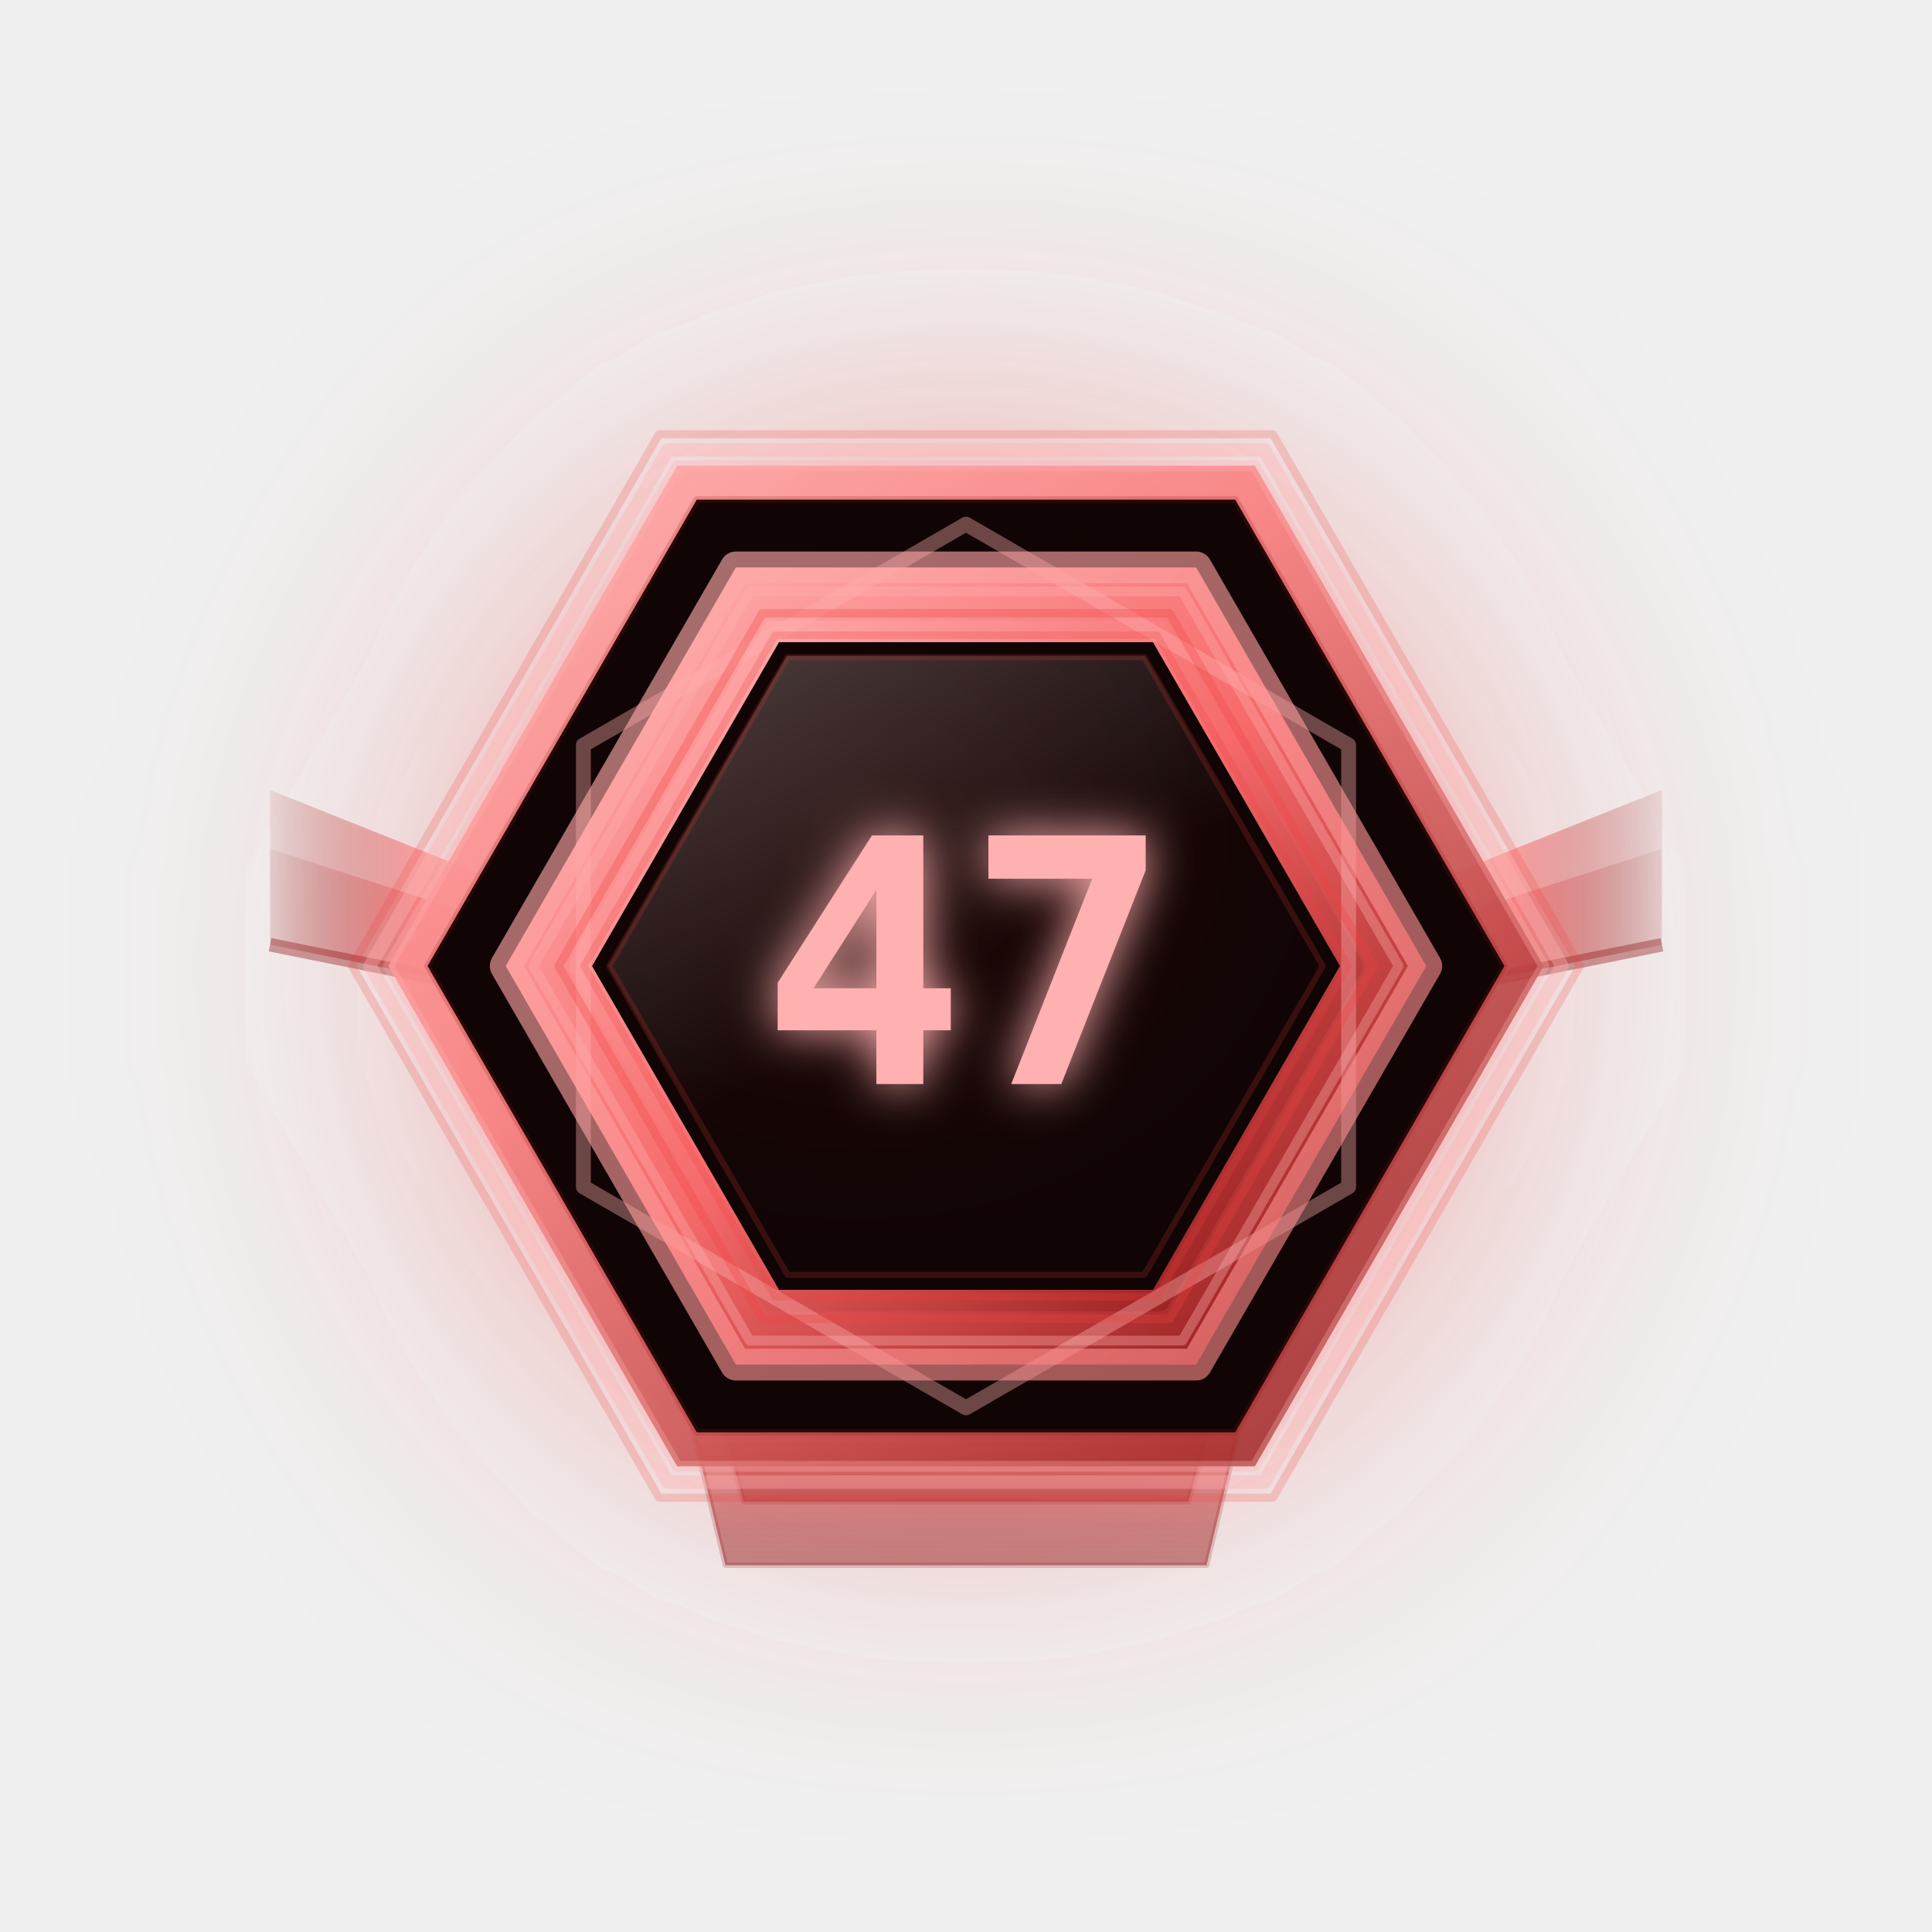
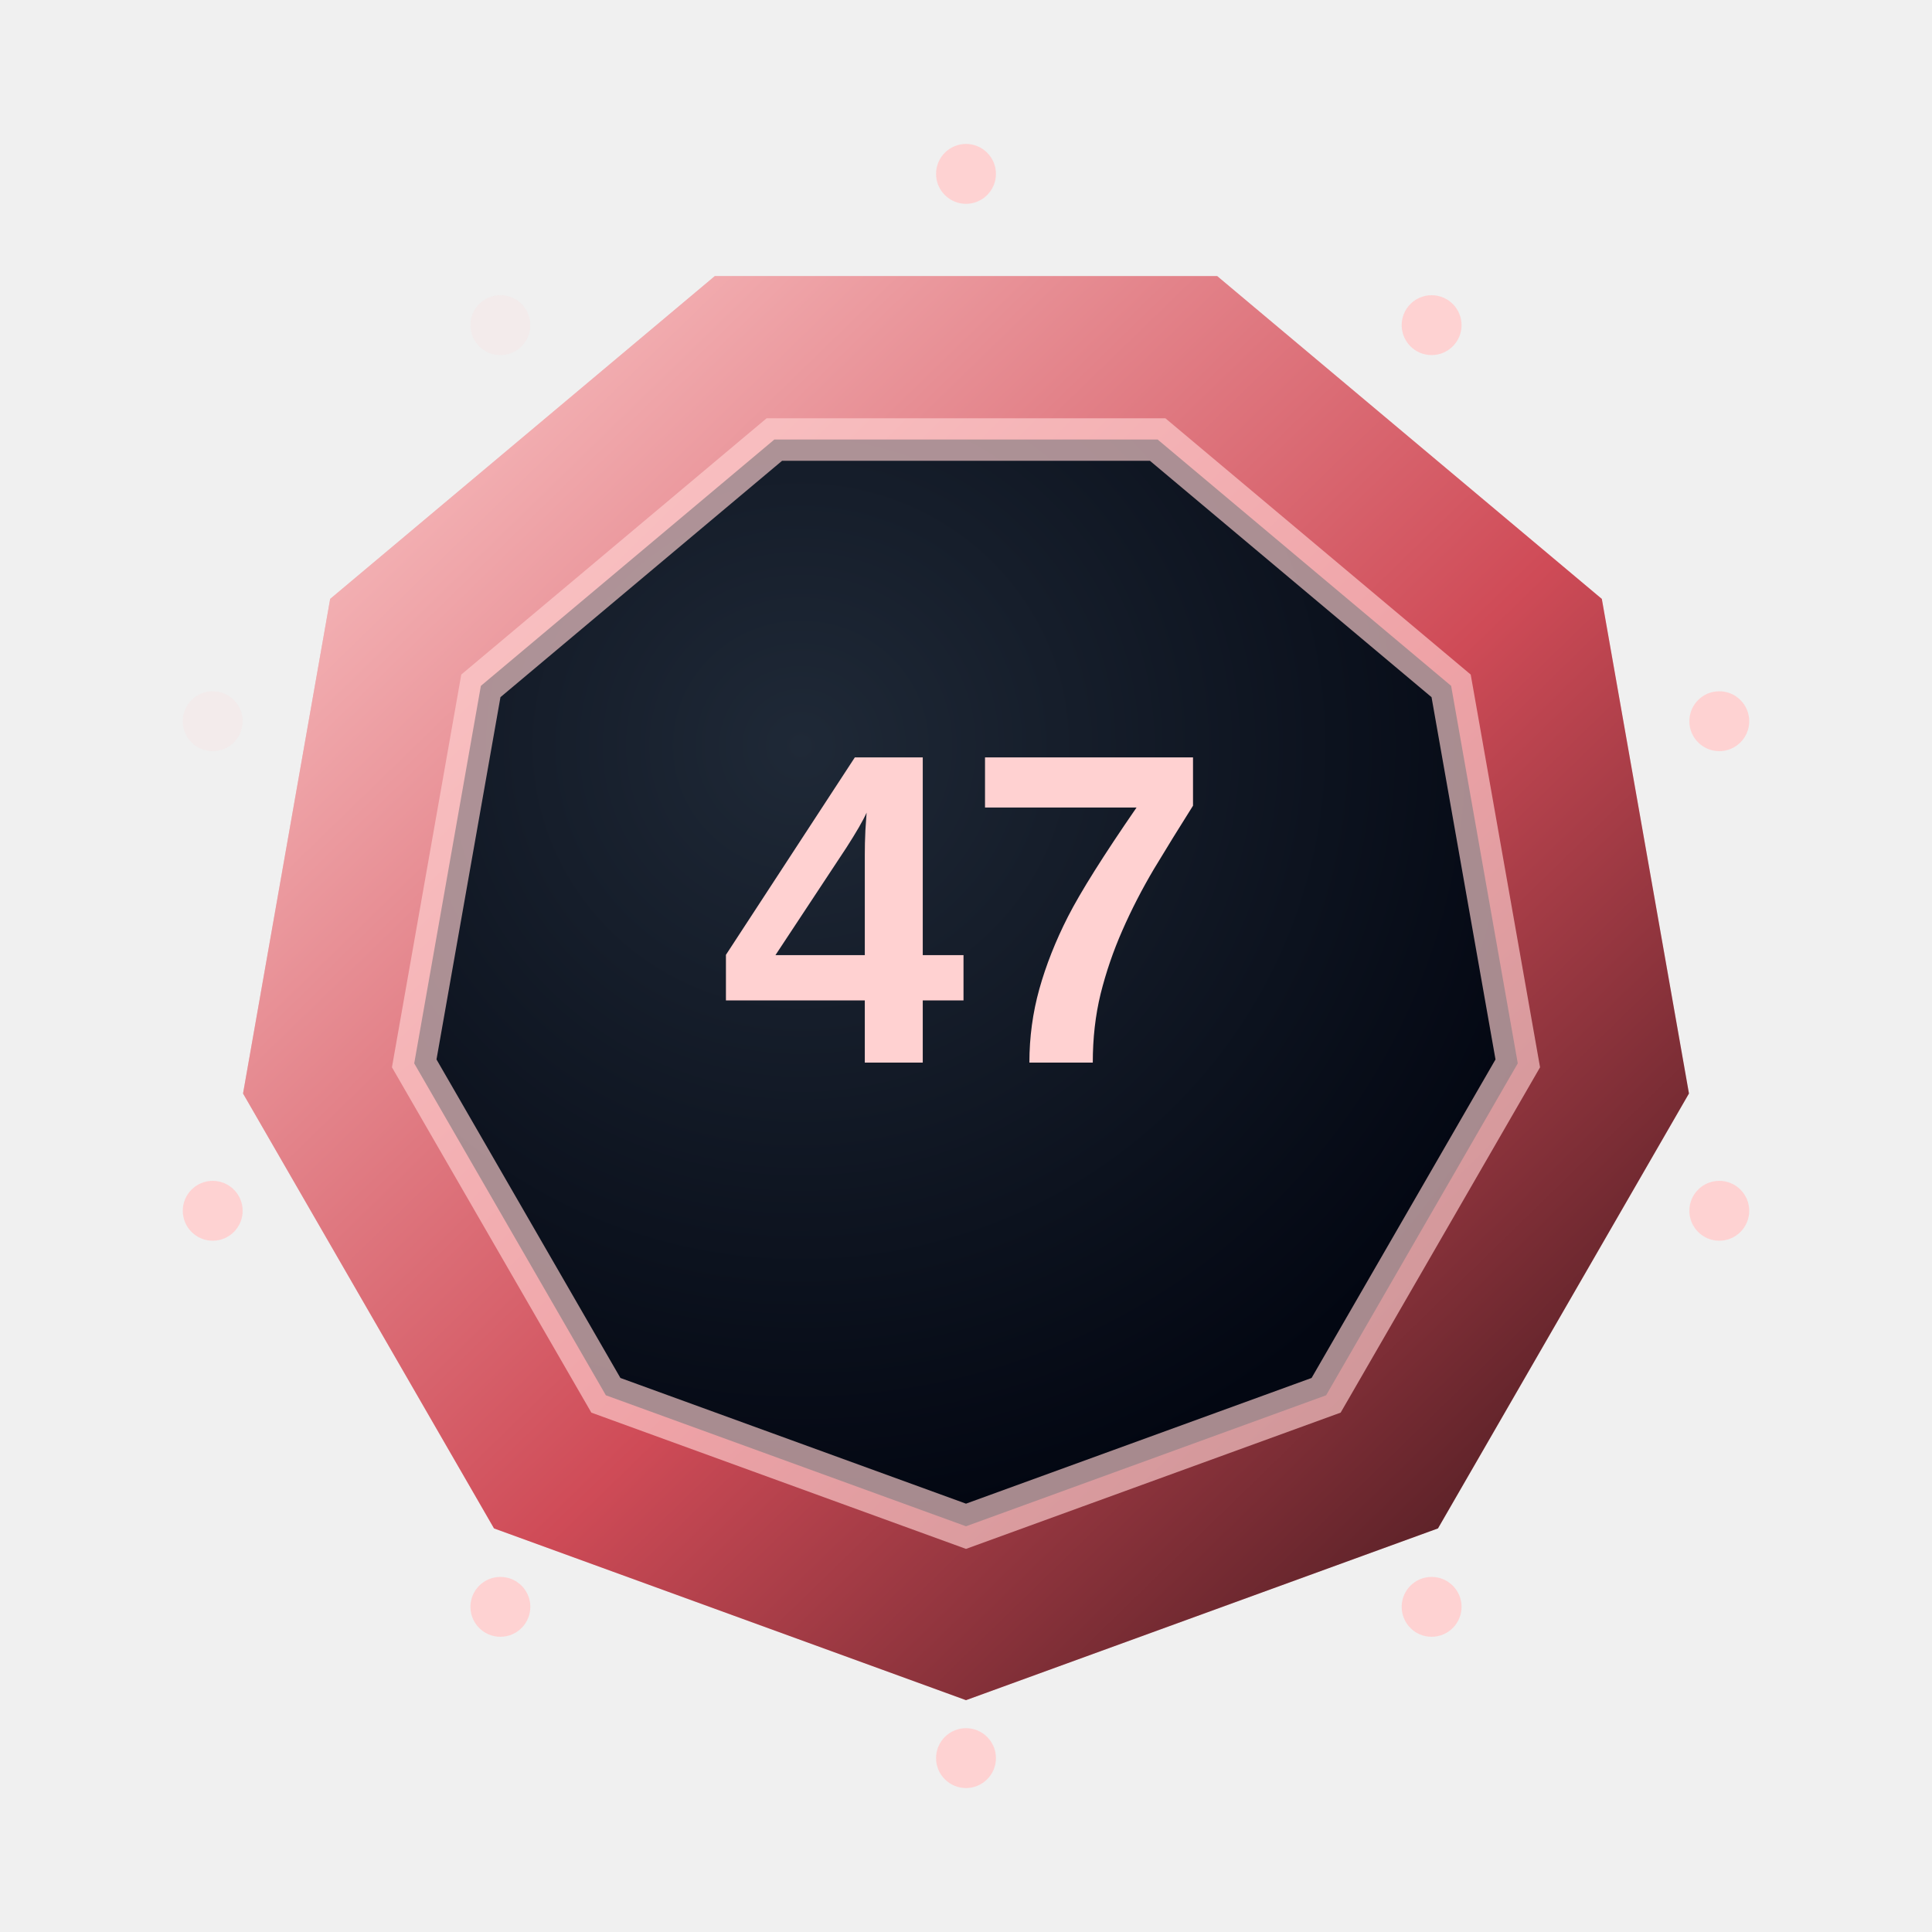
- <svg xmlns="http://www.w3.org/2000/svg" width="142.80" height="142.80" viewBox="-29.40 -29.40 142.80 142.80">
+ <svg xmlns="http://www.w3.org/2000/svg" width="100" height="100" viewBox="0 0 100 100">
  <defs>
-     <radialGradient id="bg80w7m" cx="35%" cy="28%" r="72%">
-       <stop offset="0%" stop-color="#200808" />
-       <stop offset="100%" stop-color="#100404" />
+     <linearGradient id="g" x1="0" y1="0" x2="1" y2="1">
+       <stop offset="0%" stop-color="#ffd1d1" />
+       <stop offset="55%" stop-color="#cf4b57" />
+       <stop offset="100%" stop-color="#2a1014" />
+     </linearGradient>
+     <radialGradient id="bg" cx="35%" cy="28%" r="72%">
+       <stop offset="0%" stop-color="#1f2937" />
+       <stop offset="100%" stop-color="#030712" />
    </radialGradient>
-     <linearGradient id="rim80w7m" x1="5%" y1="5%" x2="95%" y2="95%">
-       <stop offset="0%" stop-color="#ffb0b0" />
-       <stop offset="50%" stop-color="#f66a6a" />
-       <stop offset="100%" stop-color="#901818" />
-     </linearGradient>
-     <linearGradient id="transRing80w7m" x1="0%" y1="0%" x2="100%" y2="100%">
-       <stop offset="0%" stop-color="#ffb0b0" />
-       <stop offset="100%" stop-color="#f98383" />
-     </linearGradient>
-     <linearGradient id="sh80w7m" x1="18%" y1="0%" x2="82%" y2="100%">
-       <stop offset="0%" stop-color="white" stop-opacity="0.2" />
-       <stop offset="50%" stop-color="white" stop-opacity="0" />
-     </linearGradient>
-     <filter id="gl80w7m" x="-40%" y="-40%" width="180%" height="180%">
-       <feGaussianBlur stdDeviation="1.8" result="b" />
-       <feMerge>
-         <feMergeNode in="b" />
-         <feMergeNode in="SourceGraphic" />
-       </feMerge>
-     </filter>
-     <filter id="halo80w7m" x="-150%" y="-150%" width="500%" height="500%">
-       <feGaussianBlur stdDeviation="19" result="b" />
-       <feMerge>
-         <feMergeNode in="b" />
-         <feMergeNode in="SourceGraphic" />
-       </feMerge>
-     </filter>
-     <linearGradient id="pg80w7m_0" x1="5%" y1="0%" x2="95%" y2="100%">
-       <stop offset="0%" stop-color="#ffb0b0" stop-opacity="0.95" />
-       <stop offset="38%" stop-color="#f45f5f" stop-opacity="0.9" />
-       <stop offset="100%" stop-color="#901818" stop-opacity="0.85" />
-     </linearGradient>
-     <linearGradient id="pg80w7m_1" x1="5%" y1="0%" x2="95%" y2="100%">
-       <stop offset="0%" stop-color="#ffb0b0" stop-opacity="0.95" />
-       <stop offset="38%" stop-color="#f45f5f" stop-opacity="0.9" />
-       <stop offset="100%" stop-color="#901818" stop-opacity="0.85" />
-     </linearGradient>
-     <linearGradient id="pg80w7m_2" x1="5%" y1="0%" x2="95%" y2="100%">
-       <stop offset="0%" stop-color="#ffb0b0" stop-opacity="0.95" />
-       <stop offset="38%" stop-color="#f87e7e" stop-opacity="0.9" />
-       <stop offset="100%" stop-color="#901818" stop-opacity="0.85" />
-     </linearGradient>
-     <linearGradient id="ap80w7m_0" x1="0%" y1="0%" x2="0%" y2="100%">
-       <stop offset="0%" stop-color="#ffb0b0" />
-       <stop offset="100%" stop-color="#901818" stop-opacity="0.65" />
-     </linearGradient>
-     <linearGradient id="ap80w7m_1" x1="0%" y1="0%" x2="0%" y2="100%">
-       <stop offset="0%" stop-color="#f77676" />
-       <stop offset="100%" stop-color="#901818" stop-opacity="0.65" />
-     </linearGradient>
-     <linearGradient id="ap80w7m_2" x1="0%" y1="0%" x2="0%" y2="100%">
-       <stop offset="0%" stop-color="#f77676" />
-       <stop offset="100%" stop-color="#901818" stop-opacity="0.65" />
-     </linearGradient>
-     <linearGradient id="cs80w7m_L0" x1="100%" y1="50%" x2="0%" y2="50%">
-       <stop offset="0%" stop-color="#ffb0b0" stop-opacity="1.0" />
-       <stop offset="55%" stop-color="#f77676" stop-opacity="0.88" />
-       <stop offset="100%" stop-color="#901818" stop-opacity="0.15" />
-     </linearGradient>
-     <linearGradient id="cs80w7m_R0" x1="0%" y1="50%" x2="100%" y2="50%">
-       <stop offset="0%" stop-color="#ffb0b0" stop-opacity="1.0" />
-       <stop offset="55%" stop-color="#f77676" stop-opacity="0.88" />
-       <stop offset="100%" stop-color="#901818" stop-opacity="0.15" />
-     </linearGradient>
  </defs>
-   <path d="M76.02,42.00L59.01,71.46L24.99,71.46L7.98,42.00L24.99,12.54L59.01,12.54Z" fill="#f04040" fill-opacity="0.8" filter="url(#halo80w7m)" />
-   <path d="M59.01,71.46 L24.99,71.46 L26.93,76.91 L57.07,76.91 Z" fill="url(#ap80w7m_0)" opacity="0.9" />
-   <path d="M59.01,71.46 L24.99,71.46" fill="none" stroke="#ffb0b0" stroke-width="0.9" stroke-opacity="0.52" stroke-linejoin="round" />
-   <path d="M59.01,71.46 L24.99,71.46 L26.93,76.91 L57.07,76.91 Z" fill="none" stroke="#901818" stroke-width="0.4" stroke-opacity="0.2" stroke-linejoin="round" />
-   <path d="M60.54,74.11 L23.46,74.11 L25.57,81.60 L58.43,81.60 Z" fill="url(#ap80w7m_1)" opacity="0.82" />
-   <path d="M60.54,74.11 L23.46,74.11" fill="none" stroke="#ffb0b0" stroke-width="0.9" stroke-opacity="0.42" stroke-linejoin="round" />
-   <path d="M60.54,74.11 L23.46,74.11 L25.57,81.60 L58.43,81.60 Z" fill="none" stroke="#901818" stroke-width="0.4" stroke-opacity="0.2" stroke-linejoin="round" />
-   <path d="M62.07,76.77 L21.93,76.77 L24.22,86.29 L59.78,86.29 Z" fill="url(#ap80w7m_2)" opacity="0.74" />
-   <path d="M62.07,76.77 L21.93,76.77" fill="none" stroke="#ffb0b0" stroke-width="0.9" stroke-opacity="0.32" stroke-linejoin="round" />
-   <path d="M62.07,76.77 L21.93,76.77 L24.22,86.29 L59.78,86.29 Z" fill="none" stroke="#901818" stroke-width="0.4" stroke-opacity="0.2" stroke-linejoin="round" />
-   <polygon points="14.85,38.69 14.85,45.31 -9.44,40.43 -9.44,29.00" fill="url(#cs80w7m_L0)" />
-   <polygon points="69.15,38.69 69.15,45.31 93.44,40.43 93.44,29.00" fill="url(#cs80w7m_R0)" />
-   <polygon points="14.85,38.69 14.85,41.20 -9.44,33.34 -9.44,29.00" fill="white" opacity="0.22" />
-   <polygon points="69.15,38.69 69.15,41.20 93.44,33.34 93.44,29.00" fill="white" opacity="0.22" />
-   <line x1="14.85" y1="45.31" x2="-9.44" y2="40.43" stroke="#901818" stroke-width="1.0" stroke-opacity="0.4" />
-   <line x1="69.15" y1="45.31" x2="93.44" y2="40.43" stroke="#901818" stroke-width="1.0" stroke-opacity="0.4" />
-   <path d="M78.91,42.00L60.46,73.97L23.54,73.97L5.09,42.00L23.54,10.03L60.46,10.03Z" fill="url(#pg80w7m_0)" />
-   <path d="M76.02,42.00L59.01,71.46L24.99,71.46L7.98,42.00L24.99,12.54L59.01,12.54Z" fill="#100404" />
-   <path d="M78.91,42.00L60.46,73.97L23.54,73.97L5.09,42.00L23.54,10.03L60.46,10.03Z" fill="none" stroke="#ffb0b0" stroke-width="0.8" stroke-opacity="0.48" stroke-linejoin="round" />
-   <path d="M76.02,42.00L59.01,71.46L24.99,71.46L7.98,42.00L24.99,12.54L59.01,12.54Z" fill="none" stroke="#901818" stroke-width="0.5" stroke-opacity="0.28" stroke-linejoin="round" />
-   <path d="M81.80,42.00L61.90,76.47L22.10,76.47L2.20,42.00L22.10,7.53L61.90,7.53Z" fill="url(#pg80w7m_1)" />
-   <path d="M78.91,42.00L60.46,73.97L23.54,73.97L5.09,42.00L23.54,10.03L60.46,10.03Z" fill="#100404" />
-   <path d="M81.80,42.00L61.90,76.47L22.10,76.47L2.20,42.00L22.10,7.53L61.90,7.53Z" fill="none" stroke="#ffb0b0" stroke-width="0.8" stroke-opacity="0.4" stroke-linejoin="round" />
-   <path d="M78.91,42.00L60.46,73.97L23.54,73.97L5.09,42.00L23.54,10.03L60.46,10.03Z" fill="none" stroke="#901818" stroke-width="0.5" stroke-opacity="0.24" stroke-linejoin="round" />
-   <path d="M84.70,42.00L63.35,78.98L20.65,78.98L-0.70,42.00L20.65,5.02L63.35,5.02Z" fill="url(#pg80w7m_2)" />
-   <path d="M81.80,42.00L61.90,76.47L22.10,76.47L2.20,42.00L22.10,7.53L61.90,7.53Z" fill="#100404" />
-   <path d="M84.70,42.00L63.35,78.98L20.65,78.98L-0.70,42.00L20.65,5.02L63.35,5.02Z" fill="none" stroke="#ffb0b0" stroke-width="0.8" stroke-opacity="0.32" stroke-linejoin="round" />
-   <path d="M81.80,42.00L61.90,76.47L22.10,76.47L2.20,42.00L22.10,7.53L61.90,7.53Z" fill="none" stroke="#901818" stroke-width="0.5" stroke-opacity="0.2" stroke-linejoin="round" />
-   <path d="M86.06,42.00L64.03,80.15L19.97,80.15L-2.06,42.00L19.97,3.85L64.03,3.85Z" fill="none" stroke="#ffb0b0" stroke-width="1.0" stroke-opacity="0.38" stroke-linejoin="round" />
-   <path d="M87.38,42.00L64.69,81.30L19.31,81.30L-3.38,42.00L19.31,2.70L64.69,2.70Z" fill="none" stroke="#f04040" stroke-width="0.6" stroke-opacity="0.2" stroke-linejoin="round" />
-   <path d="M76.02,42.00L59.01,71.46L24.99,71.46L7.98,42.00L24.99,12.54L59.01,12.54Z" fill="url(#rim80w7m)" />
-   <path d="M70.56,42.00L56.28,66.73L27.72,66.73L13.44,42.00L27.72,17.27L56.28,17.27Z" fill="#100404" />
-   <path d="M70.56,42.00L56.28,66.73L27.72,66.73L13.44,42.00L27.72,17.27L56.28,17.27Z" fill="none" stroke="url(#rim80w7m)" stroke-width="1.596" stroke-linejoin="round" />
-   <path d="M68.46,42.00L55.23,64.92L28.77,64.92L15.54,42.00L28.77,19.08L55.23,19.08Z" fill="url(#bg80w7m)" />
-   <path d="M68.46,42.00L55.23,64.92L28.77,64.92L15.54,42.00L28.77,19.08L55.23,19.08Z" fill="url(#sh80w7m)" />
-   <path d="M70.28,58.33L42.00,74.66L13.72,58.33L13.72,25.67L42.00,9.34L70.28,25.67Z" fill="none" stroke="#ffb0b0" stroke-width="1.1" stroke-opacity="0.39" stroke-linejoin="round" />
-   <path d="M76.02,42.00L59.01,71.46L24.99,71.46L7.98,42.00L24.99,12.54L59.01,12.54Z" fill="none" stroke="url(#transRing80w7m)" stroke-width="2.352" stroke-opacity="0.63" stroke-linejoin="round" />
-   <path d="M73.98,42.00L57.99,69.69L26.01,69.69L10.02,42.00L26.01,14.31L57.99,14.31Z" fill="none" stroke="#ffb0b0" stroke-width="0.72" stroke-opacity="0.36" stroke-linejoin="round" />
-   <path d="M72.11,42.00L57.05,68.07L26.95,68.07L11.89,42.00L26.95,15.93L57.05,15.93Z" fill="none" stroke="#f04040" stroke-width="0.63" stroke-opacity="0.3" stroke-linejoin="round" />
-   <path d="M70.24,42.00L56.12,66.45L27.88,66.45L13.76,42.00L27.88,17.55L56.12,17.55Z" fill="none" stroke="#f04040" stroke-width="0.54" stroke-opacity="0.24" stroke-linejoin="round" />
-   <path d="M68.37,42.00L55.18,64.83L28.82,64.83L15.63,42.00L28.82,19.17L55.18,19.17Z" fill="none" stroke="#f04040" stroke-width="0.45" stroke-opacity="0.18" stroke-linejoin="round" />
-   <text x="42" y="42" text-anchor="middle" dominant-baseline="central" font-family="Orbitron,monospace" font-weight="900" font-size="25.2" fill="#ffb0b0" filter="url(#gl80w7m)">47</text>
+   <path d="M 63.00 14.29 L 82.91 31.00 L 87.42 56.60 L 74.43 79.11 L 50.00 88.00 L 25.57 79.11 L 12.58 56.60 L 17.09 31.00 L 37.00 14.29 Z" fill="#dd5a67" opacity="0.28" />
+   <path d="M 63.00 14.29 L 82.91 31.00 L 87.42 56.60 L 74.43 79.11 L 50.00 88.00 L 25.57 79.11 L 12.58 56.60 L 17.09 31.00 L 37.00 14.29 Z" fill="url(#g)" />
+   <path d="M 59.92 22.75 L 75.11 35.50 L 78.56 55.04 L 68.64 72.22 L 50.00 79.00 L 31.36 72.22 L 21.44 55.04 L 24.89 35.50 L 40.08 22.75 Z" fill="url(#bg)" />
+   <path d="M 59.92 22.75 L 75.11 35.50 L 78.56 55.04 L 68.64 72.22 L 50.00 79.00 L 31.36 72.22 L 21.44 55.04 L 24.89 35.50 L 40.08 22.75 Z" fill="none" stroke="#ffd1d1" stroke-width="2.2" opacity="0.65" />
+   <circle cx="50.00" cy="9.00" r="1.55" fill="#ffd1d1" opacity="0.95" />
+   <circle cx="74.10" cy="16.83" r="1.55" fill="#ffd1d1" opacity="0.95" />
+   <circle cx="88.99" cy="37.33" r="1.55" fill="#ffd1d1" opacity="0.95" />
+   <circle cx="88.99" cy="62.67" r="1.55" fill="#ffd1d1" opacity="0.95" />
+   <circle cx="74.10" cy="83.17" r="1.55" fill="#ffd1d1" opacity="0.95" />
+   <circle cx="50.00" cy="91.00" r="1.55" fill="#ffd1d1" opacity="0.95" />
+   <circle cx="25.90" cy="83.17" r="1.55" fill="#ffd1d1" opacity="0.95" />
+   <circle cx="11.01" cy="62.67" r="1.55" fill="#ffd1d1" opacity="0.95" />
+   <circle cx="11.01" cy="37.33" r="1.55" fill="#ffd1d1" opacity="0.18" />
+   <circle cx="25.90" cy="16.83" r="1.55" fill="#ffd1d1" opacity="0.18" />
+   <text x="50" y="55" text-anchor="middle" font-family="Arial, Helvetica, sans-serif" font-weight="700" font-size="22.96" fill="#ffd1d1">47</text>
</svg>
